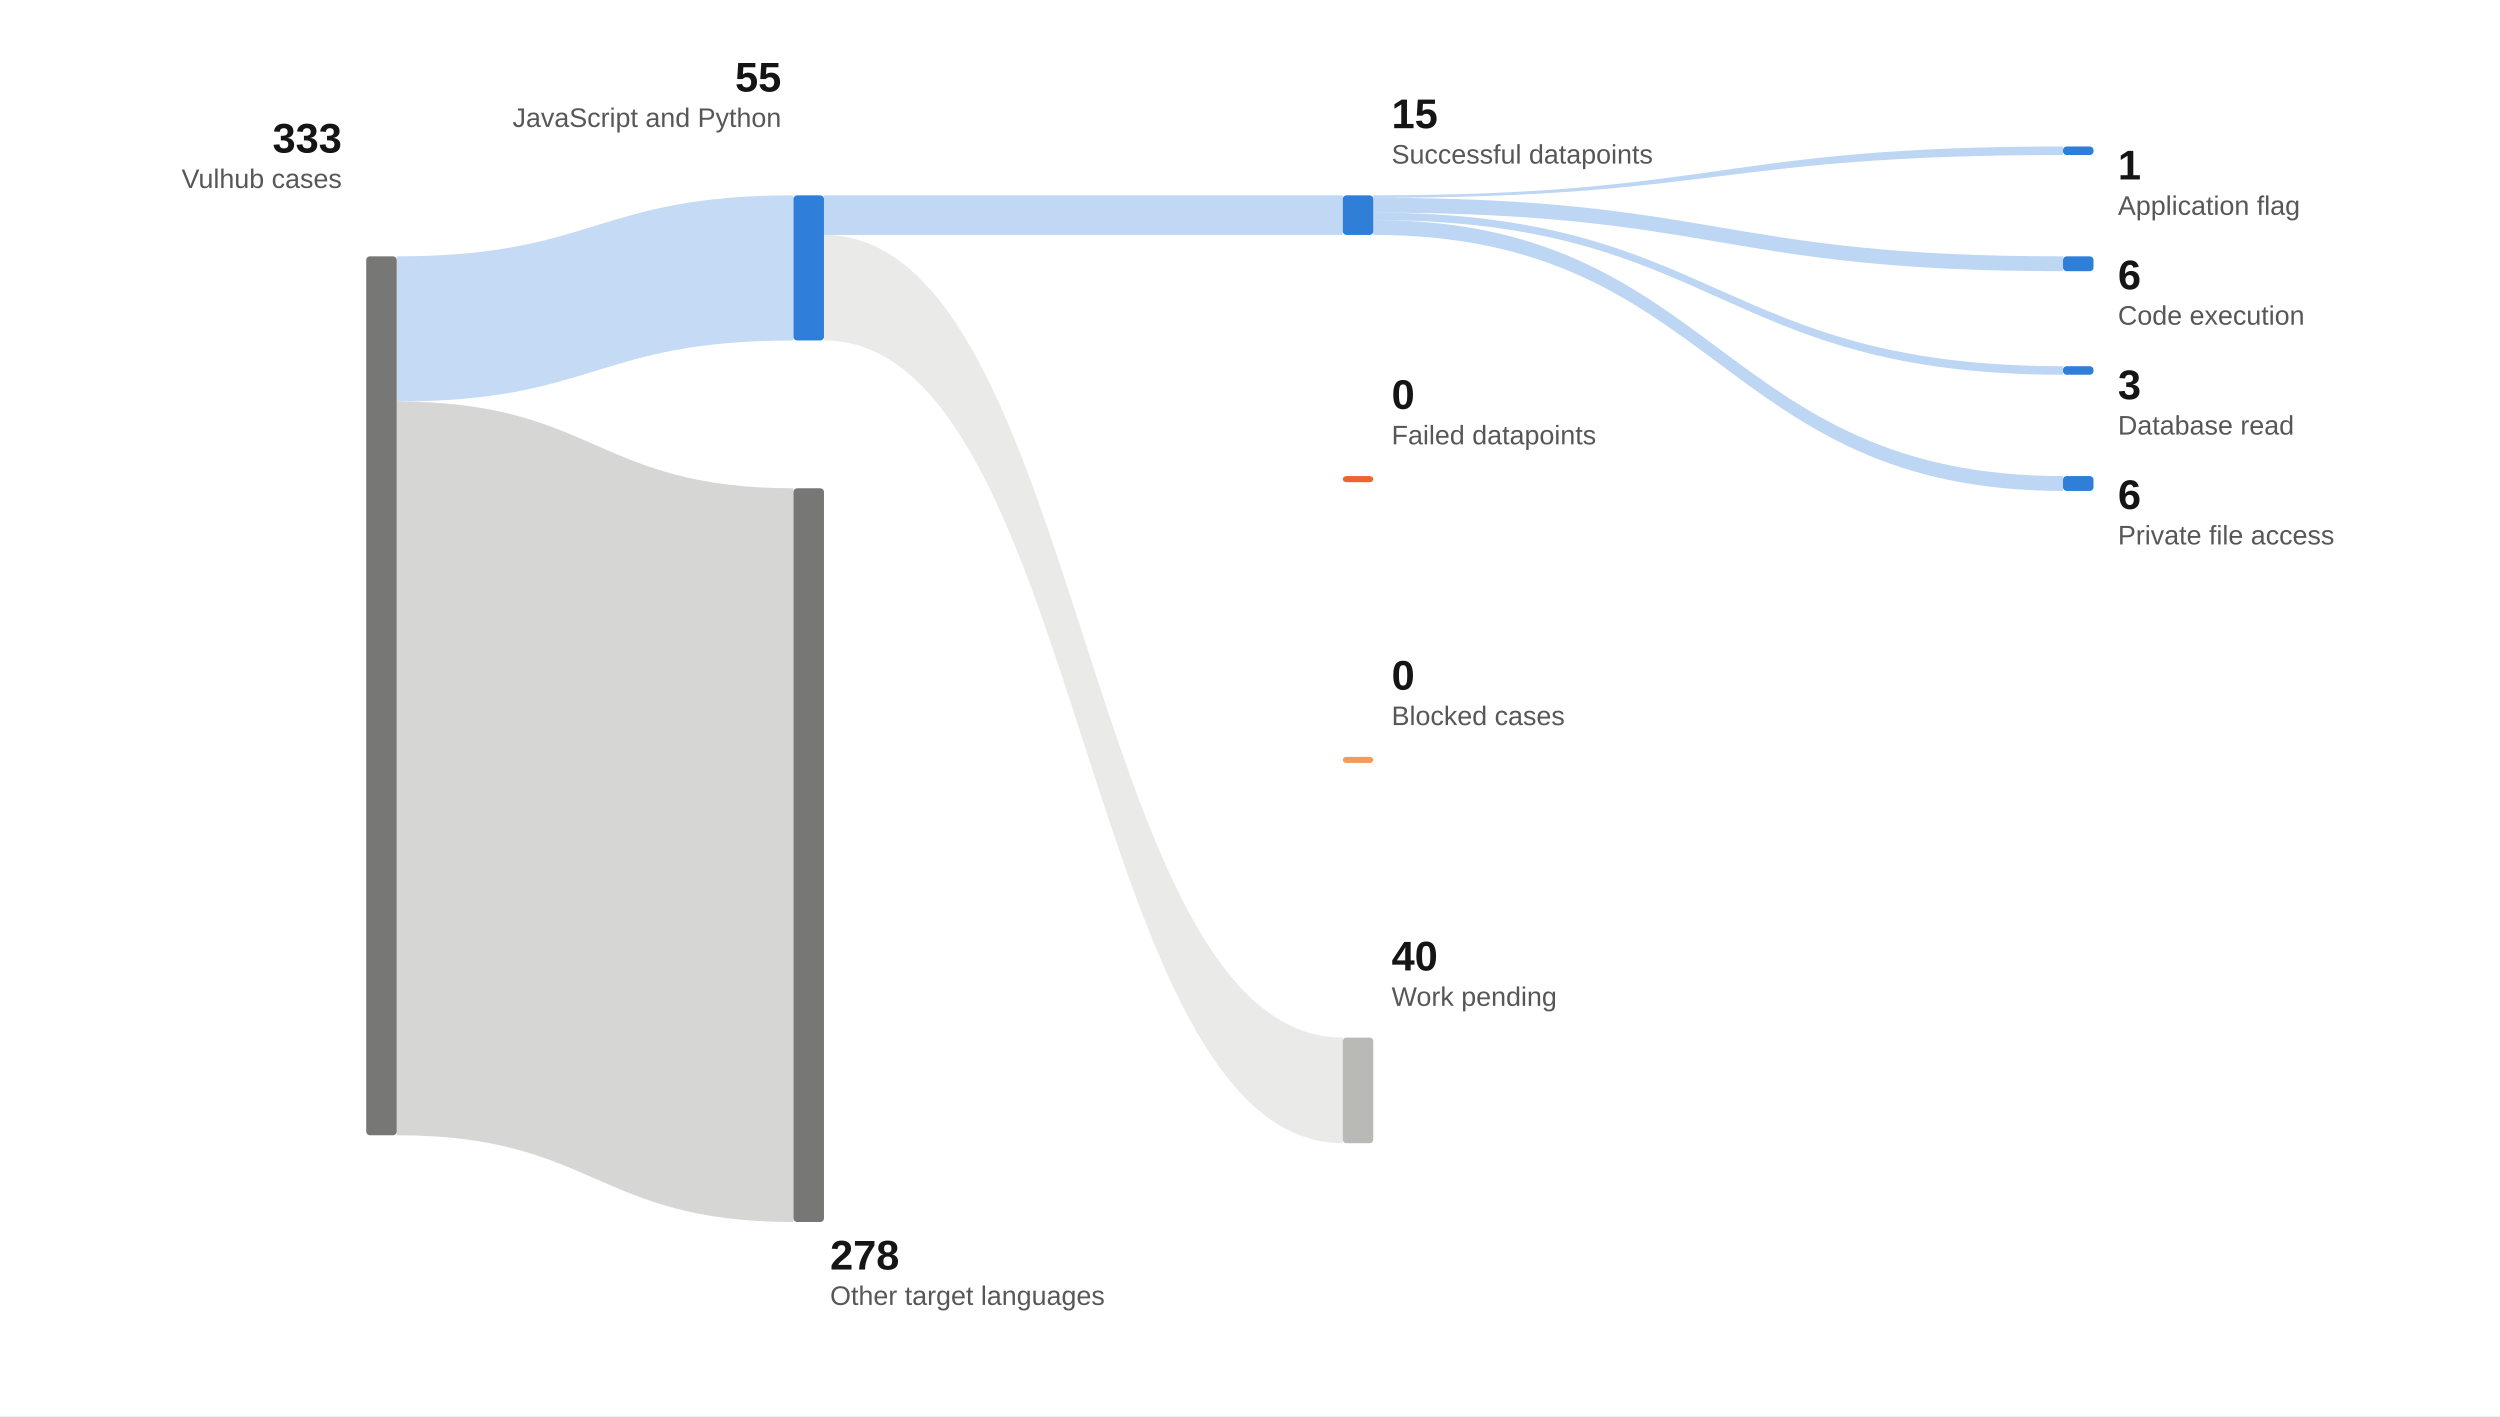
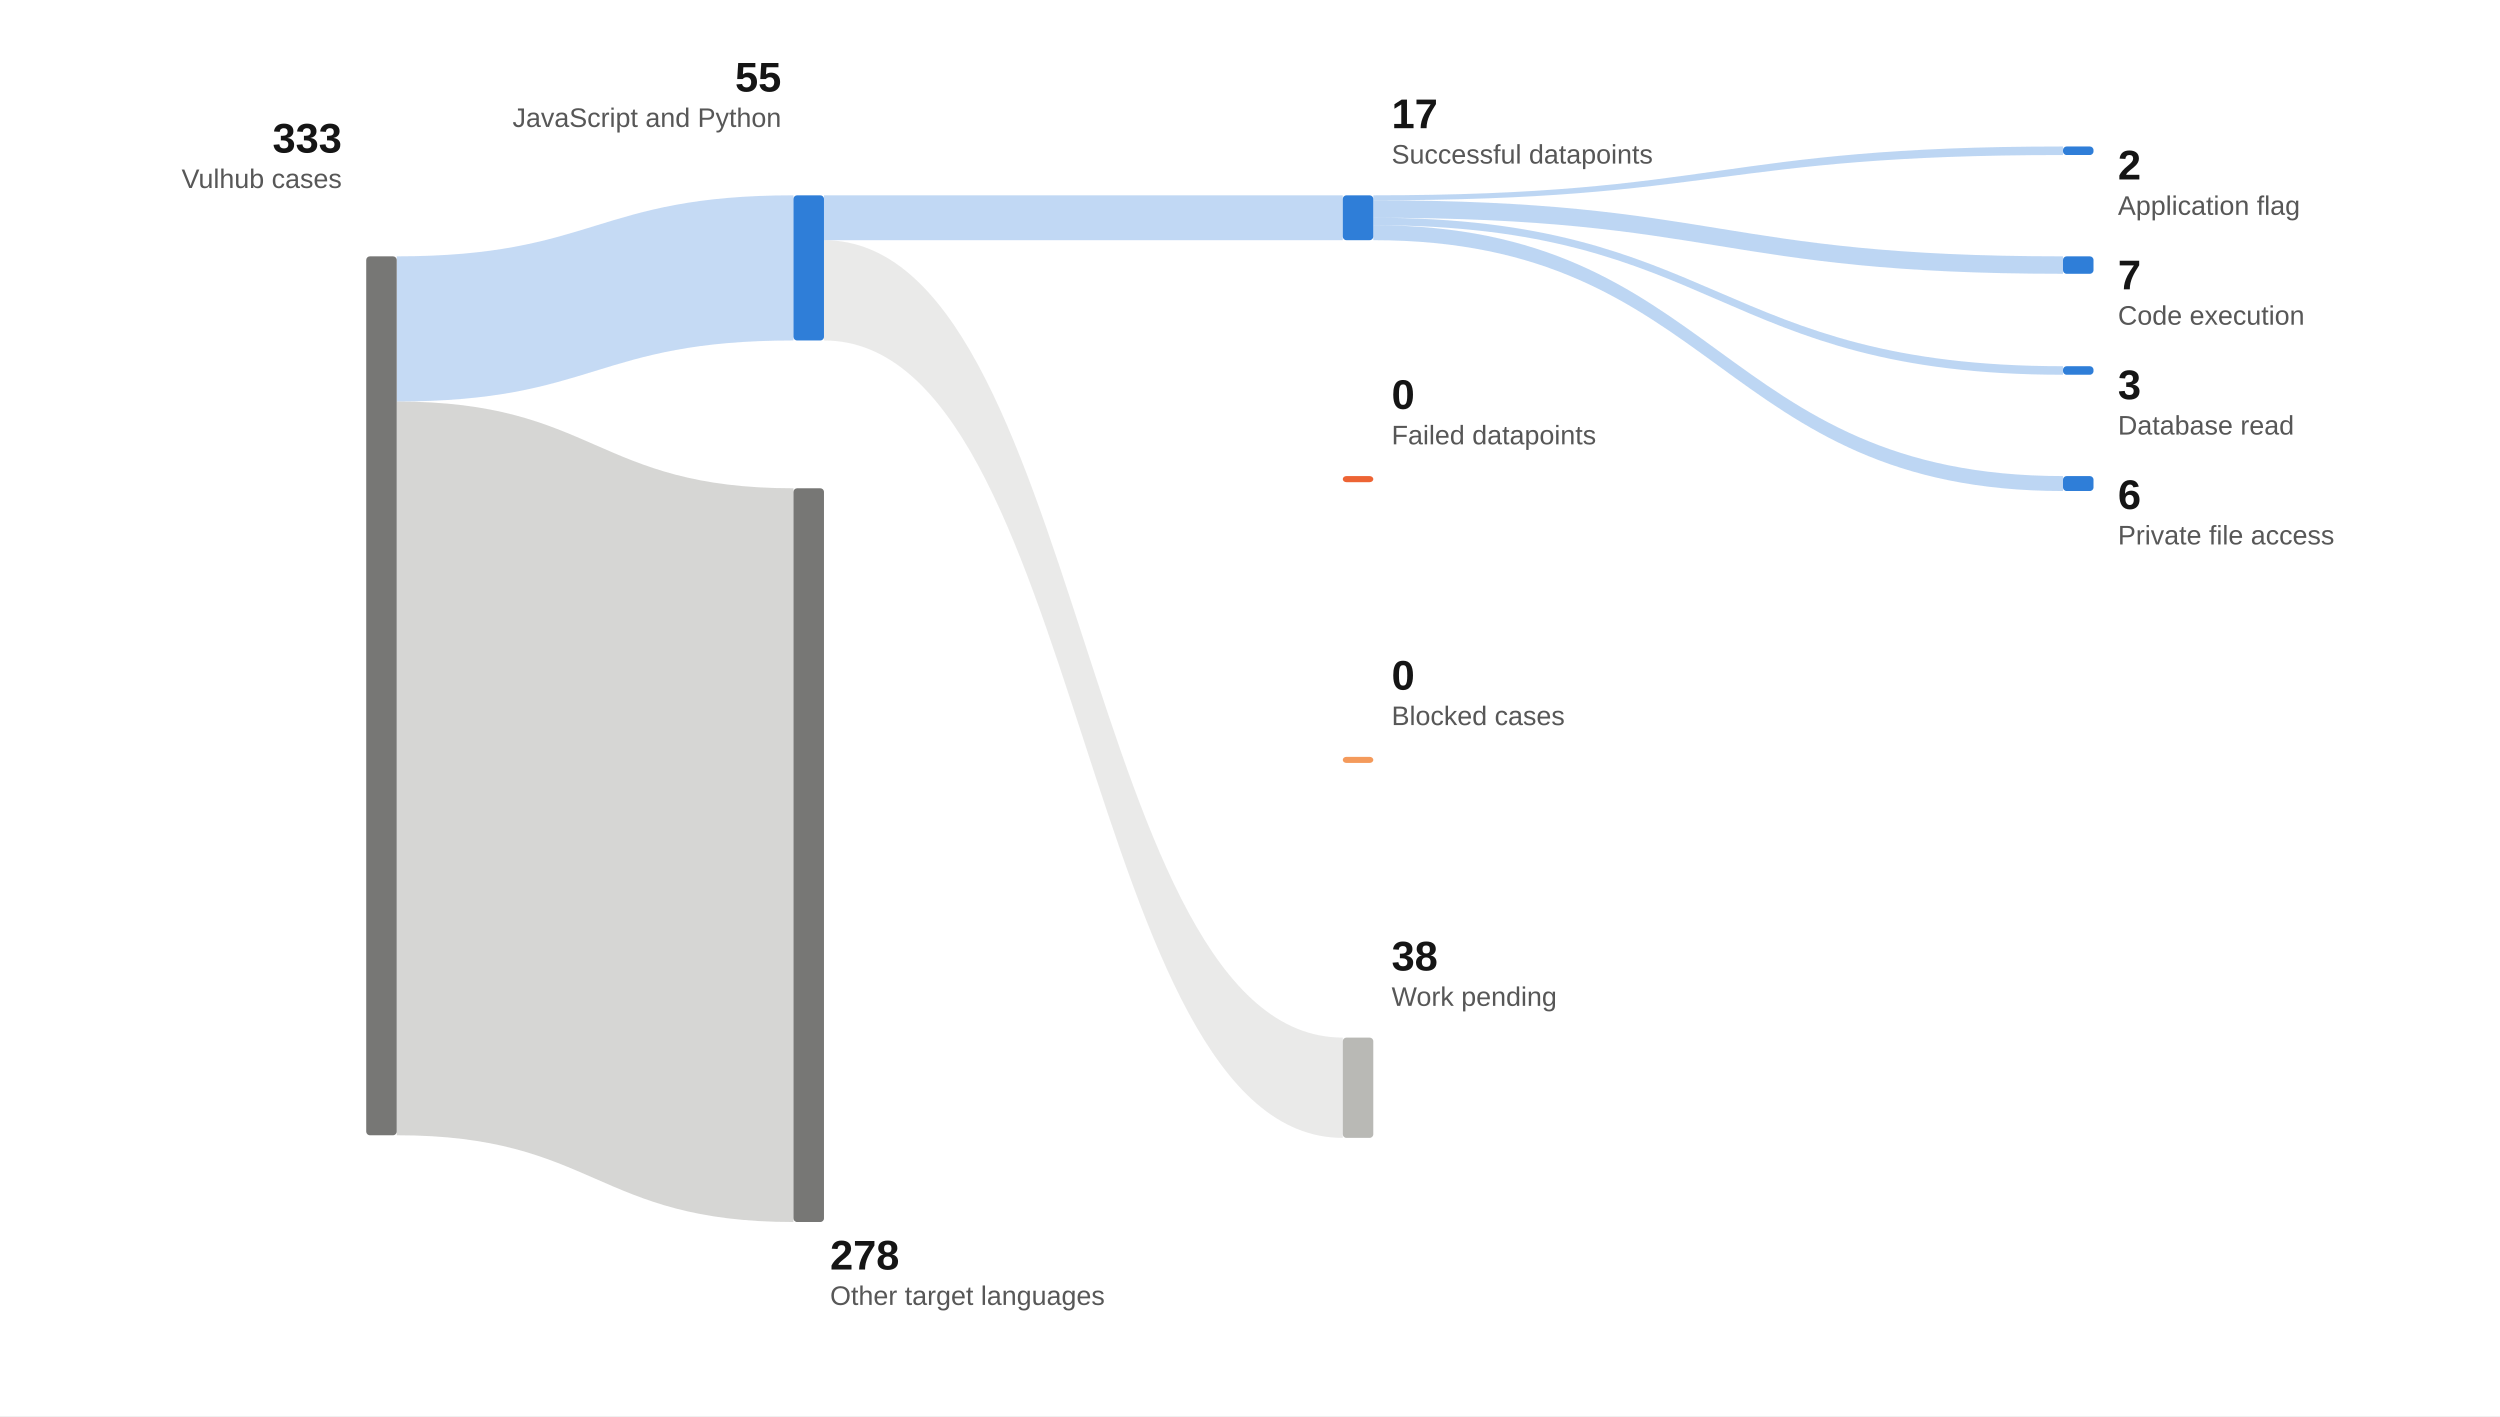
<svg xmlns="http://www.w3.org/2000/svg" width="2048" height="1160" viewBox="0 0 2048 1160">
  <style>.count{font:700 34px Arial,sans-serif;fill:#151515}.detail{font:22px Arial,sans-serif;fill:#575757}</style>
  <rect width="100%" height="100%" fill="#fff" />
  <path d="M325 210 C487.5 210 487.5 160 650 160 L650 278.919 C487.5 278.919 487.5 328.919 325 328.919 Z" fill="#3079d7" fill-opacity="0.28" />
  <path d="M325 328.919 C487.5 328.919 487.5 400 650 400 L650 1001.081 C487.5 1001.081 487.5 930.0 325 930.0 Z" fill="#aaa9a6" fill-opacity="0.48" />
-   <path d="M675 160.0 C887.5 160.0 887.5 160 1100 160 L1100 192.432 C887.5 192.432 887.5 192.432 675 192.432 Z" fill="#2f7ed8" fill-opacity="0.3" />
-   <path d="M675 192.432 C887.5 192.432 887.5 850 1100 850 L1100 936.486 C887.5 936.486 887.5 278.919 675 278.919 Z" fill="#b9b9b5" fill-opacity="0.3" />
-   <path d="M1125 160.0 C1407.5 160.0 1407.5 120 1690 120 L1690 127 C1407.5 127 1407.5 162.027 1125 162.027 Z" fill="#2f7ed8" fill-opacity="0.32" />
+   <path d="M675 160.0 C887.5 160.0 887.5 160 1100 160 L1100 196.757 C887.5 196.757 887.5 196.757 675 196.757 Z" fill="#2f7ed8" fill-opacity="0.3" />
+   <path d="M675 196.757 C887.5 196.757 887.5 850 1100 850 L1100 932.162 C887.5 932.162 887.5 278.919 675 278.919 Z" fill="#b9b9b5" fill-opacity="0.3" />
+   <path d="M1125 160.0 C1407.5 160.0 1407.5 120 1690 120 L1690 127 C1407.5 127 1407.5 164.084 1125 164.084 Z" fill="#2f7ed8" fill-opacity="0.32" />
  <rect x="1690" y="120" width="25" height="7" rx="3" fill="#2f7ed8" />
-   <text x="1735" y="147" text-anchor="start" class="count">1</text>
+   <text x="1735" y="147" text-anchor="start" class="count">2</text>
  <text x="1735" y="176" text-anchor="start" class="detail">Application flag</text>
-   <path d="M1125 162.027 C1407.5 162.027 1407.5 210 1690 210 L1690 222.162 C1407.5 222.162 1407.5 174.189 1125 174.189 Z" fill="#2f7ed8" fill-opacity="0.32" />
-   <rect x="1690" y="210" width="25" height="12.162" rx="3" fill="#2f7ed8" />
-   <text x="1735" y="237" text-anchor="start" class="count">6</text>
+   <path d="M1125 164.084 C1407.5 164.084 1407.5 210 1690 210 L1690 224.294 C1407.5 224.294 1407.5 178.378 1125 178.378 Z" fill="#2f7ed8" fill-opacity="0.32" />
+   <rect x="1690" y="210" width="25" height="14.294" rx="3" fill="#2f7ed8" />
+   <text x="1735" y="237" text-anchor="start" class="count">7</text>
  <text x="1735" y="266" text-anchor="start" class="detail">Code execution</text>
-   <path d="M1125 174.189 C1407.5 174.189 1407.5 300 1690 300 L1690 307 C1407.5 307 1407.5 180.27 1125 180.27 Z" fill="#2f7ed8" fill-opacity="0.32" />
+   <path d="M1125 178.378 C1407.5 178.378 1407.5 300 1690 300 L1690 307 C1407.5 307 1407.5 184.505 1125 184.505 Z" fill="#2f7ed8" fill-opacity="0.32" />
  <rect x="1690" y="300" width="25" height="7" rx="3" fill="#2f7ed8" />
  <text x="1735" y="327" text-anchor="start" class="count">3</text>
  <text x="1735" y="356" text-anchor="start" class="detail">Database read</text>
-   <path d="M1125 180.27 C1407.5 180.27 1407.5 390 1690 390 L1690 402.162 C1407.5 402.162 1407.5 192.432 1125 192.432 Z" fill="#2f7ed8" fill-opacity="0.32" />
-   <rect x="1690" y="390" width="25" height="12.162" rx="3" fill="#2f7ed8" />
+   <path d="M1125 184.505 C1407.5 184.505 1407.5 390 1690 390 L1690 402.252 C1407.5 402.252 1407.5 196.757 1125 196.757 Z" fill="#2f7ed8" fill-opacity="0.32" />
+   <rect x="1690" y="390" width="25" height="12.252" rx="3" fill="#2f7ed8" />
  <text x="1735" y="417" text-anchor="start" class="count">6</text>
  <text x="1735" y="446" text-anchor="start" class="detail">Private file access</text>
  <rect x="300" y="210" width="25" height="720" rx="3" fill="#777775" />
  <rect x="650" y="160" width="25" height="118.919" rx="3" fill="#2f7ed8" />
  <rect x="650" y="400" width="25" height="601.081" rx="3" fill="#777775" />
  <text x="280" y="125" text-anchor="end" class="count">333</text>
  <text x="280" y="154" text-anchor="end" class="detail">Vulhub cases</text>
  <text x="640" y="75" text-anchor="end" class="count">55</text>
  <text x="640" y="104" text-anchor="end" class="detail">JavaScript and Python</text>
  <text x="680" y="1040" text-anchor="start" class="count">278</text>
  <text x="680" y="1069" text-anchor="start" class="detail">Other target languages</text>
-   <rect x="1100" y="160" width="25" height="32.432" rx="3" fill="#2f7ed8" />
-   <text x="1140" y="105" text-anchor="start" class="count">15</text>
+   <rect x="1100" y="160" width="25" height="36.757" rx="3" fill="#2f7ed8" />
+   <text x="1140" y="105" text-anchor="start" class="count">17</text>
  <text x="1140" y="134" text-anchor="start" class="detail">Successful datapoints</text>
  <rect x="1100" y="390" width="25" height="5" rx="3" fill="#ed6434" />
  <text x="1140" y="335" text-anchor="start" class="count">0</text>
  <text x="1140" y="364" text-anchor="start" class="detail">Failed datapoints</text>
  <rect x="1100" y="620" width="25" height="5" rx="3" fill="#f49a5b" />
  <text x="1140" y="565" text-anchor="start" class="count">0</text>
  <text x="1140" y="594" text-anchor="start" class="detail">Blocked cases</text>
-   <rect x="1100" y="850" width="25" height="86.486" rx="3" fill="#b9b9b5" />
-   <text x="1140" y="795" text-anchor="start" class="count">40</text>
+   <rect x="1100" y="850" width="25" height="82.162" rx="3" fill="#b9b9b5" />
+   <text x="1140" y="795" text-anchor="start" class="count">38</text>
  <text x="1140" y="824" text-anchor="start" class="detail">Work pending</text>
</svg>
